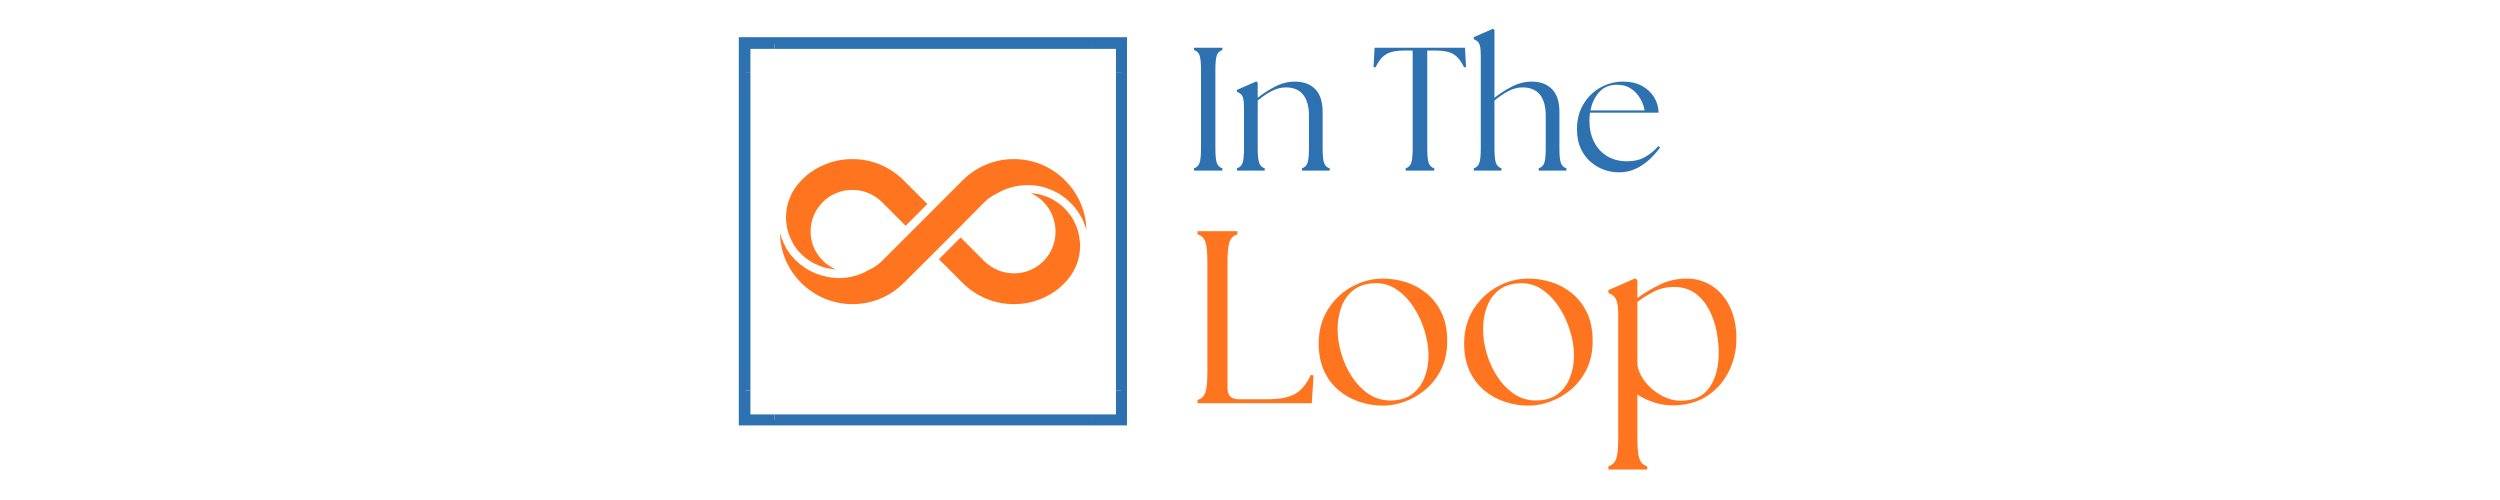
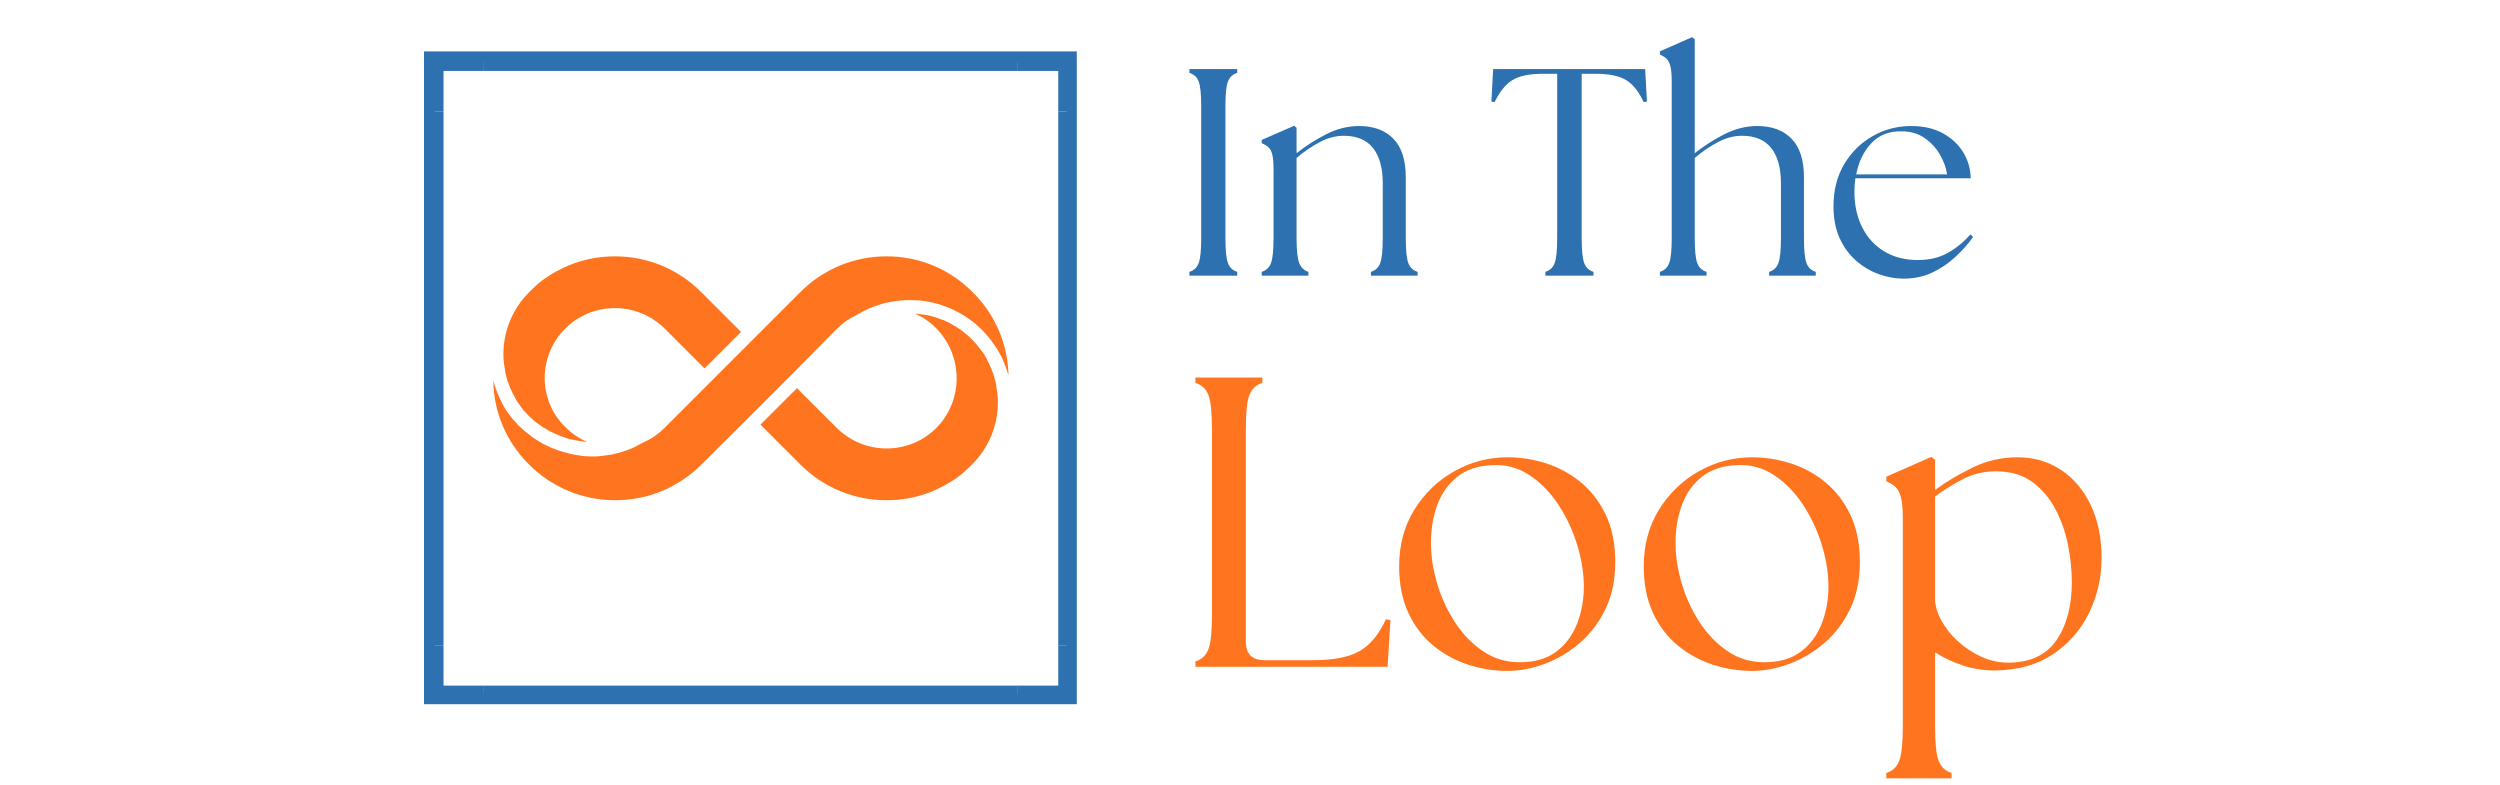
- <svg xmlns="http://www.w3.org/2000/svg" width="5000" zoomAndPan="magnify" viewBox="0 0 3750 750" height="1000" preserveAspectRatio="xMidYMid meet" version="1.0">
+ <svg xmlns="http://www.w3.org/2000/svg" width="2230" zoomAndPan="magnify" viewBox="1060 10 1570 700" height="700" preserveAspectRatio="xMidYMid meet" version="1.0">
  <defs>
    <g />
    <clipPath id="41d15e31c4">
      <path d="M 606 94 L 622.211 94 L 622.211 571 L 606 571 Z M 606 94 " clip-rule="nonzero" />
    </clipPath>
    <clipPath id="95ca8fd9ce">
      <path d="M 43.414 94 L 59 94 L 59 571 L 43.414 571 Z M 43.414 94 " clip-rule="nonzero" />
    </clipPath>
    <clipPath id="e992ae09bc">
      <path d="M 94 43.039 L 571 43.039 L 571 59 L 94 59 Z M 94 43.039 " clip-rule="nonzero" />
    </clipPath>
    <clipPath id="dc8b85fa4d">
      <path d="M 94 606 L 571 606 L 571 621.84 L 94 621.84 Z M 94 606 " clip-rule="nonzero" />
    </clipPath>
    <clipPath id="e54b72dfcd">
      <path d="M 570 43.039 L 622.211 43.039 L 622.211 95 L 570 95 Z M 570 43.039 " clip-rule="nonzero" />
    </clipPath>
    <clipPath id="767c9a0c7c">
      <path d="M 43.414 43.039 L 95 43.039 L 95 95 L 43.414 95 Z M 43.414 43.039 " clip-rule="nonzero" />
    </clipPath>
    <clipPath id="84edad6471">
      <path d="M 570 570 L 622.211 570 L 622.211 621.84 L 570 621.84 Z M 570 570 " clip-rule="nonzero" />
    </clipPath>
    <clipPath id="8d3429927f">
      <path d="M 43.414 570 L 95 570 L 95 621.84 L 43.414 621.84 Z M 43.414 570 " clip-rule="nonzero" />
    </clipPath>
    <clipPath id="5a8f96239e">
      <path d="M 41.215 40.84 L 623.5 40.84 L 623.5 623.125 L 41.215 623.125 Z M 41.215 40.84 " clip-rule="nonzero" />
    </clipPath>
    <clipPath id="62e08afc0f">
      <path d="M 341 274 L 554 274 L 554 441.547 L 341 441.547 Z M 341 274 " clip-rule="nonzero" />
    </clipPath>
    <clipPath id="c02c894574">
      <path d="M 112 223.648 L 325 223.648 L 325 390 L 112 390 Z M 112 223.648 " clip-rule="nonzero" />
    </clipPath>
    <clipPath id="2a4b9a6139">
      <path d="M 103 223.648 L 562.172 223.648 L 562.172 441.547 L 103 441.547 Z M 103 223.648 " clip-rule="nonzero" />
    </clipPath>
    <clipPath id="70878c0247">
      <path d="M 710 27 L 1555.48 27 L 1555.48 690.84 L 710 690.84 Z M 710 27 " clip-rule="nonzero" />
    </clipPath>
    <clipPath id="65cd77b849">
      <rect x="0" width="846" y="0" height="664" />
    </clipPath>
    <clipPath id="0d3333e4a9">
      <rect x="0" width="1556" y="0" height="691" />
    </clipPath>
  </defs>
  <g transform="matrix(1, 0, 0, 1, 1067, 15)">
    <g clip-path="url(#0d3333e4a9)">
      <g clip-path="url(#41d15e31c4)">
        <path fill="#2d71b0" d="M 606.961 94.281 L 624.387 94.281 L 624.387 570.574 L 606.961 570.574 Z M 606.961 94.281 " fill-opacity="1" fill-rule="nonzero" />
      </g>
      <g clip-path="url(#95ca8fd9ce)">
        <path fill="#2d71b0" d="M 41.215 94.281 L 58.641 94.281 L 58.641 570.574 L 41.215 570.574 Z M 41.215 94.281 " fill-opacity="1" fill-rule="nonzero" />
      </g>
      <g clip-path="url(#e992ae09bc)">
        <path fill="#2d71b0" d="M 94.652 40.84 L 570.949 40.84 L 570.949 58.266 L 94.652 58.266 Z M 94.652 40.84 " fill-opacity="1" fill-rule="nonzero" />
      </g>
      <g clip-path="url(#dc8b85fa4d)">
        <path fill="#2d71b0" d="M 94.652 606.586 L 570.949 606.586 L 570.949 624.012 L 94.652 624.012 Z M 94.652 606.586 " fill-opacity="1" fill-rule="nonzero" />
      </g>
      <g clip-path="url(#e54b72dfcd)">
        <path fill="#2d71b0" d="M 606.961 58.266 L 606.961 94.281 L 624.387 94.281 L 624.387 40.84 L 570.949 40.84 L 570.949 58.266 Z M 606.961 58.266 " fill-opacity="1" fill-rule="nonzero" />
      </g>
      <g clip-path="url(#767c9a0c7c)">
        <path fill="#2d71b0" d="M 58.641 58.266 L 94.652 58.266 L 94.652 40.84 L 41.215 40.84 L 41.215 94.281 L 58.641 94.281 Z M 58.641 58.266 " fill-opacity="1" fill-rule="nonzero" />
      </g>
      <g clip-path="url(#84edad6471)">
        <path fill="#2d71b0" d="M 606.961 606.586 L 570.949 606.586 L 570.949 624.012 L 624.387 624.012 L 624.387 570.574 L 606.961 570.574 Z M 606.961 606.586 " fill-opacity="1" fill-rule="nonzero" />
      </g>
      <g clip-path="url(#8d3429927f)">
        <path fill="#2d71b0" d="M 58.641 606.586 L 58.641 570.574 L 41.215 570.574 L 41.215 624.012 L 94.652 624.012 L 94.652 606.586 Z M 58.641 606.586 " fill-opacity="1" fill-rule="nonzero" />
      </g>
      <g clip-path="url(#5a8f96239e)">
        <path stroke-linecap="butt" transform="matrix(1.831082, 0, 0, 1.831082, 41.21601, 40.84179)" fill="none" stroke-linejoin="miter" d="M -0.001 -0.001 L -0.001 318.484 L 318.484 318.484 L 318.484 -0.001 L -0.001 -0.001 " stroke="#2d71b0" stroke-width="10.649" stroke-opacity="1" stroke-miterlimit="4" />
      </g>
      <g clip-path="url(#62e08afc0f)">
        <path fill="#ff751f" d="M 498.16 376.77 C 486.383 388.547 470.676 395.016 453.816 395.016 C 437.188 395.016 421.484 388.547 409.473 376.77 L 373.906 341.203 L 341.344 373.766 L 376.91 409.332 C 397.465 429.887 424.719 441.203 453.816 441.203 C 470.215 441.203 485.918 437.738 500.469 430.582 C 508.09 426.887 515.25 422.496 521.715 417.184 C 522.641 416.262 525.875 413.488 529.57 409.793 C 544.812 394.781 553.125 374.922 553.125 353.672 C 553.125 350.902 552.895 348.363 552.664 345.82 C 552.664 345.59 552.664 345.129 552.434 344.898 C 552.203 342.59 551.738 340.277 551.508 338.199 C 551.508 337.738 551.277 337.277 551.277 336.812 C 550.816 334.734 550.355 332.656 549.66 330.578 C 549.43 330.117 549.43 329.656 549.199 329.191 C 548.508 327.344 547.812 325.266 547.121 323.418 C 546.891 322.957 546.66 322.496 546.43 322.035 C 545.504 320.188 544.812 318.34 543.887 316.492 C 543.656 316.027 543.426 315.566 543.195 315.105 C 542.27 313.258 541.117 311.641 539.961 309.793 C 539.73 309.332 539.5 309.102 539.039 308.637 C 537.883 307.023 536.727 305.406 535.344 303.789 C 535.113 303.328 534.648 303.094 534.418 302.633 C 533.031 301.016 531.648 299.633 530.262 298.016 C 530.031 297.785 529.57 297.32 529.336 297.09 C 527.953 295.703 526.336 294.32 524.719 292.934 C 524.258 292.703 524.027 292.242 523.562 292.012 C 521.949 290.625 520.332 289.469 518.715 288.316 C 518.254 288.082 518.02 287.852 517.559 287.621 C 515.941 286.469 514.094 285.312 512.246 284.387 C 511.785 284.156 511.324 283.926 511.094 283.695 C 509.246 282.773 507.398 281.848 505.551 280.926 C 505.09 280.691 504.625 280.461 504.164 280.461 C 502.316 279.77 500.238 279.078 498.391 278.383 C 497.93 278.152 497.465 278.152 497.004 277.922 C 494.926 277.23 493.078 276.766 491 276.305 C 490.539 276.305 490.078 276.074 489.383 276.074 C 487.305 275.613 485.227 275.383 483.148 275.152 C 482.688 275.152 481.992 274.918 481.531 274.918 C 480.605 274.918 479.914 274.918 478.992 274.688 C 485.918 277.691 492.387 282.078 497.93 287.621 C 522.41 312.562 522.41 352.289 498.16 376.77 Z M 498.16 376.77 " fill-opacity="1" fill-rule="nonzero" />
      </g>
      <g clip-path="url(#c02c894574)">
        <path fill="#ff751f" d="M 167.207 288.082 C 178.984 276.305 194.691 269.84 211.551 269.84 C 228.18 269.84 243.883 276.305 255.891 288.082 L 291.457 323.648 L 324.023 291.086 L 288.457 255.52 C 267.902 234.965 240.648 223.648 211.551 223.648 C 195.152 223.648 179.449 227.113 164.668 234.273 C 157.047 237.969 149.887 242.355 143.418 247.668 C 142.496 248.59 139.262 251.363 135.566 255.059 C 120.324 270.07 112.012 289.93 112.012 311.18 C 112.012 313.949 112.242 316.492 112.473 319.031 C 112.473 319.953 112.703 320.879 112.934 321.57 C 113.164 323.188 113.395 325.035 113.625 326.652 C 113.859 327.578 114.09 328.73 114.32 329.656 C 114.781 331.039 115.012 332.656 115.473 334.043 C 115.707 335.199 116.168 336.121 116.629 337.047 C 117.09 338.43 117.555 339.816 118.016 340.973 C 118.477 341.895 118.938 343.051 119.402 343.973 C 120.094 345.129 120.555 346.516 121.25 347.668 C 121.711 348.594 122.402 349.516 122.863 350.672 C 123.559 351.824 124.25 352.98 124.945 354.137 C 125.637 355.059 126.328 355.984 127.023 356.906 C 127.715 358.062 128.641 358.984 129.332 360.141 C 130.023 361.062 130.719 361.988 131.641 362.68 C 132.566 363.605 133.488 364.758 134.414 365.684 C 135.105 366.605 136.027 367.301 136.953 367.992 C 137.875 368.918 138.801 369.84 139.957 370.766 C 140.879 371.457 141.805 372.148 142.727 372.844 C 143.652 373.535 144.805 374.461 145.961 375.152 C 146.883 375.844 147.809 376.539 148.961 377 C 150.117 377.691 151.273 378.387 152.426 379.078 C 153.352 379.77 154.504 380.234 155.66 380.695 C 156.816 381.387 157.969 381.848 159.125 382.312 C 160.277 382.773 161.203 383.234 162.359 383.695 C 163.512 384.16 164.898 384.621 166.051 385.082 C 167.207 385.543 168.363 385.777 169.516 386.238 C 170.902 386.699 172.059 386.93 173.441 387.16 C 174.598 387.391 175.754 387.625 177.137 387.855 C 178.523 388.086 179.91 388.316 181.066 388.547 C 182.219 388.777 183.605 388.777 184.758 389.008 C 185.223 389.008 185.914 389.008 186.375 389.008 C 179.449 386.008 172.98 381.617 167.438 376.074 C 142.727 352.289 142.727 312.562 167.207 288.082 Z M 167.207 288.082 " fill-opacity="1" fill-rule="nonzero" />
      </g>
      <g clip-path="url(#2a4b9a6139)">
        <path fill="#ff751f" d="M 229.332 393.629 C 228.41 394.09 227.254 394.551 226.332 395.016 C 225.406 395.477 224.484 395.707 223.789 395.938 C 222.867 396.398 221.711 396.863 220.789 397.094 C 219.863 397.324 218.941 397.785 218.016 398.016 C 217.094 398.246 215.938 398.711 215.016 398.941 C 214.09 399.172 212.938 399.402 212.012 399.633 C 211.09 399.863 210.164 400.094 209.242 400.324 C 208.086 400.555 207.16 400.789 206.008 400.789 C 205.082 401.02 204.16 401.02 203.234 401.25 C 202.082 401.48 200.695 401.48 199.539 401.711 C 198.848 401.711 197.926 401.941 197.23 401.941 C 195.152 402.172 193.074 402.172 191.227 402.172 C 188.223 402.172 185.453 401.941 182.68 401.711 C 181.758 401.711 180.832 401.48 179.91 401.25 C 178.062 401.02 175.984 400.789 174.137 400.324 C 173.211 400.094 172.059 399.863 171.133 399.633 C 169.285 399.172 167.668 398.707 165.82 398.246 C 164.898 398.016 163.742 397.555 162.82 397.324 C 160.973 396.863 159.355 396.168 157.738 395.477 C 156.816 395.246 155.891 394.781 155.199 394.551 C 153.121 393.629 150.809 392.473 148.73 391.551 C 148.5 391.32 148.039 391.32 147.809 391.086 C 145.5 389.703 143.188 388.316 140.879 386.93 C 140.188 386.469 139.492 386.008 138.801 385.543 C 137.184 384.391 135.797 383.234 134.18 382.082 C 133.488 381.387 132.566 380.695 131.871 380.234 C 130.488 379.078 129.332 377.922 127.945 376.77 C 127.254 376.074 126.559 375.383 125.637 374.691 C 124.48 373.305 123.328 372.148 122.172 370.766 C 121.25 369.84 120.555 369.148 120.094 368.453 C 118.707 366.836 117.555 364.988 116.168 363.375 C 115.938 362.91 115.473 362.449 115.242 361.988 C 113.625 359.68 112.242 357.367 111.086 355.059 C 110.625 354.367 110.395 353.672 110.164 352.98 C 109.238 351.133 108.316 349.516 107.621 347.668 C 107.16 346.746 106.93 345.82 106.469 344.898 C 105.773 343.281 105.082 341.664 104.621 339.816 C 104.391 338.895 103.926 337.738 103.695 336.812 C 103.465 336.121 103.234 335.43 103.004 334.734 C 103.465 362.91 114.781 389.473 134.875 409.332 C 155.43 429.887 182.68 441.203 211.781 441.203 C 240.879 441.203 268.133 429.887 288.688 409.332 L 328.641 369.609 L 369.98 328.27 L 409.473 288.316 C 414.785 283.004 420.793 278.844 427.719 275.613 C 441.809 267.066 457.973 262.68 474.371 262.68 C 476.68 262.68 478.758 262.91 481.07 262.91 C 481.531 262.91 481.992 262.91 482.453 262.91 C 484.301 263.141 486.148 263.371 487.996 263.602 C 488.922 263.832 489.844 263.832 490.77 264.066 C 492.617 264.297 494.234 264.758 496.082 265.219 C 497.004 265.449 497.93 265.68 498.852 265.914 C 500.469 266.375 502.316 266.836 503.934 267.527 C 504.855 267.762 505.551 268.223 506.473 268.453 C 508.09 269.145 509.938 269.609 511.555 270.531 C 512.016 270.762 512.711 270.992 513.172 271.223 C 517.098 273.07 520.793 275.152 524.488 277.461 C 524.488 277.461 524.719 277.461 524.719 277.691 C 526.105 278.613 527.488 279.77 528.875 280.691 C 529.57 281.156 530.492 281.848 531.184 282.309 C 532.57 283.234 533.727 284.387 534.879 285.543 C 535.574 286.234 536.496 286.93 537.191 287.621 C 538.344 288.777 539.5 289.699 540.422 290.855 C 541.117 291.547 542.039 292.473 542.734 293.395 C 543.656 294.551 544.812 295.703 545.734 296.859 C 546.43 297.785 547.121 298.707 547.812 299.633 C 549.199 301.48 550.586 303.559 551.738 305.406 C 552.664 306.789 553.586 308.176 554.281 309.562 C 554.973 310.719 555.434 311.871 556.129 313.027 C 556.82 314.41 557.516 315.566 557.977 316.953 C 558.438 318.105 558.898 319.262 559.363 320.648 C 559.824 322.035 560.516 323.418 560.977 324.805 C 561.441 325.961 561.672 327.113 562.133 328.5 C 562.363 329.191 562.594 329.656 562.594 330.348 C 562.133 302.172 550.816 275.613 530.723 255.75 C 510.168 234.965 482.918 223.648 453.816 223.648 C 424.719 223.648 397.465 234.965 376.91 255.52 L 255.66 376.77 C 250.352 382.082 244.113 386.469 237.184 389.473 C 236.492 389.934 235.57 390.395 234.875 390.625 C 233.953 391.086 232.797 391.781 231.875 392.242 C 231.18 392.703 230.258 393.168 229.332 393.629 Z M 229.332 393.629 " fill-opacity="1" fill-rule="nonzero" />
      </g>
      <g clip-path="url(#70878c0247)">
        <g transform="matrix(1, 0, 0, 1, 710, 27)">
          <g clip-path="url(#65cd77b849)">
            <g fill="#2d71b0" fill-opacity="1">
              <g transform="translate(0.531333, 213.905)">
                <g>
                  <path d="M 13.422 0 L 13.422 -3.422 C 17.461 -4.648 20.227 -7.281 21.719 -11.312 C 23.207 -15.352 23.953 -22.727 23.953 -33.438 L 23.953 -150.875 C 23.953 -161.75 23.207 -169.16 21.719 -173.109 C 20.227 -177.066 17.461 -179.66 13.422 -180.891 L 13.422 -184.312 L 56.078 -184.312 L 56.078 -180.891 C 52.047 -179.66 49.281 -177.066 47.781 -173.109 C 46.289 -169.16 45.547 -161.75 45.547 -150.875 L 45.547 -33.438 C 45.547 -22.727 46.289 -15.352 47.781 -11.312 C 49.281 -7.281 52.047 -4.648 56.078 -3.422 L 56.078 0 Z M 13.422 0 " />
                </g>
              </g>
            </g>
            <g fill="#2d71b0" fill-opacity="1">
              <g transform="translate(70.04009, 213.905)">
                <g>
                  <path d="M 8.422 0 L 8.422 -3.422 C 12.461 -4.648 15.227 -7.281 16.719 -11.312 C 18.207 -15.352 18.953 -22.727 18.953 -33.438 L 18.953 -94 C 18.953 -100.145 18.598 -104.75 17.891 -107.812 C 17.191 -110.883 16.051 -113.125 14.469 -114.531 C 12.895 -115.938 10.879 -117.164 8.422 -118.219 L 8.422 -121.109 L 37.391 -133.75 L 39.5 -131.906 L 39.5 -109.266 C 47.219 -115.41 55.906 -120.984 65.562 -125.984 C 75.219 -130.984 85.133 -133.484 95.312 -133.484 C 108.301 -133.484 118.484 -129.707 125.859 -122.156 C 133.234 -114.613 136.922 -103.117 136.922 -87.672 L 136.922 -33.438 C 136.922 -22.727 137.664 -15.352 139.156 -11.312 C 140.645 -7.281 143.41 -4.648 147.453 -3.422 L 147.453 0 L 105.844 0 L 105.844 -3.422 C 109.883 -4.648 112.648 -7.281 114.141 -11.312 C 115.629 -15.352 116.375 -22.727 116.375 -33.438 L 116.375 -82.406 C 116.375 -96.102 113.477 -106.594 107.688 -113.875 C 101.895 -121.156 93.207 -124.797 81.625 -124.797 C 74.426 -124.797 67.27 -122.91 60.156 -119.141 C 53.051 -115.367 46.164 -110.676 39.5 -105.062 L 39.5 -33.438 C 39.5 -22.727 40.285 -15.352 41.859 -11.312 C 43.441 -7.281 46.164 -4.648 50.031 -3.422 L 50.031 0 Z M 8.422 0 " />
                </g>
              </g>
            </g>
            <g fill="#2d71b0" fill-opacity="1">
              <g transform="translate(223.8019, 213.905)">
                <g />
              </g>
            </g>
            <g fill="#2d71b0" fill-opacity="1">
              <g transform="translate(279.0929, 213.905)">
                <g>
                  <path d="M 52.391 0 L 52.391 -3.422 C 56.43 -4.648 59.195 -7.281 60.688 -11.312 C 62.176 -15.352 62.922 -22.727 62.922 -33.438 L 62.922 -180.094 L 50.031 -180.094 C 38.27 -180.094 29.316 -178.25 23.172 -174.562 C 17.023 -170.875 11.672 -164.289 7.109 -154.812 L 4.219 -155.344 L 5.797 -184.312 L 141.391 -184.312 L 142.969 -155.344 L 140.078 -154.812 C 135.68 -164.289 130.41 -170.875 124.266 -174.562 C 118.129 -178.25 109.094 -180.094 97.156 -180.094 L 84.781 -180.094 L 84.781 -33.438 C 84.781 -22.727 85.523 -15.352 87.016 -11.312 C 88.504 -7.281 91.27 -4.648 95.312 -3.422 L 95.312 0 Z M 52.391 0 " />
                </g>
              </g>
            </g>
            <g fill="#2d71b0" fill-opacity="1">
              <g transform="translate(426.5357, 213.905)">
                <g>
                  <path d="M 7.109 0 L 7.109 -3.422 C 11.148 -4.648 13.914 -7.281 15.406 -11.312 C 16.895 -15.352 17.641 -22.727 17.641 -33.438 L 17.641 -172.984 C 17.641 -179.129 17.242 -183.738 16.453 -186.812 C 15.66 -189.883 14.52 -192.117 13.031 -193.516 C 11.539 -194.922 9.566 -196.148 7.109 -197.203 L 7.109 -200.109 L 35.812 -212.75 L 38.172 -210.906 L 38.172 -109.266 C 45.898 -115.41 54.586 -120.984 64.234 -125.984 C 73.891 -130.984 83.812 -133.484 94 -133.484 C 106.988 -133.484 117.164 -129.707 124.531 -122.156 C 131.906 -114.613 135.594 -103.117 135.594 -87.672 L 135.594 -33.438 C 135.594 -22.727 136.336 -15.352 137.828 -11.312 C 139.328 -7.281 142.094 -4.648 146.125 -3.422 L 146.125 0 L 104.531 0 L 104.531 -3.422 C 108.562 -4.648 111.32 -7.281 112.812 -11.312 C 114.312 -15.352 115.062 -22.727 115.062 -33.438 L 115.062 -82.406 C 115.062 -96.102 112.164 -106.594 106.375 -113.875 C 100.582 -121.156 91.895 -124.797 80.312 -124.797 C 73.113 -124.797 65.957 -122.91 58.844 -119.141 C 51.738 -115.367 44.848 -110.676 38.172 -105.062 L 38.172 -33.438 C 38.172 -22.727 38.914 -15.352 40.406 -11.312 C 41.906 -7.281 44.672 -4.648 48.703 -3.422 L 48.703 0 Z M 7.109 0 " />
                </g>
              </g>
            </g>
            <g fill="#2d71b0" fill-opacity="1">
              <g transform="translate(578.981, 213.905)">
                <g>
                  <path d="M 71.875 2.641 C 64.676 2.641 57.391 1.32 50.016 -1.312 C 42.648 -3.945 35.895 -7.941 29.75 -13.297 C 23.602 -18.648 18.688 -25.363 15 -33.438 C 11.32 -41.508 9.484 -50.988 9.484 -61.875 C 9.484 -76.27 12.688 -88.82 19.094 -99.531 C 25.5 -110.238 33.969 -118.57 44.5 -124.531 C 55.031 -130.5 66.438 -133.484 78.719 -133.484 C 89.781 -133.484 99.219 -131.332 107.031 -127.031 C 114.844 -122.738 120.895 -117.082 125.188 -110.062 C 129.488 -103.039 131.727 -95.316 131.906 -86.891 L 28.969 -86.891 C 28.438 -83.023 28.172 -78.988 28.172 -74.781 C 28.172 -62.844 30.492 -52.266 35.141 -43.047 C 39.797 -33.828 46.379 -26.672 54.891 -21.578 C 63.41 -16.492 73.375 -13.953 84.781 -13.953 C 94.957 -13.953 103.82 -16.055 111.375 -20.266 C 118.926 -24.484 125.68 -30.016 131.641 -36.859 L 134.016 -34.484 C 129.629 -28.348 124.363 -22.426 118.219 -16.719 C 112.07 -11.008 105.18 -6.352 97.547 -2.75 C 89.91 0.844 81.352 2.641 71.875 2.641 Z M 29.75 -90.312 L 110.844 -90.312 C 109.969 -96.281 107.816 -102.203 104.391 -108.078 C 100.973 -113.961 96.41 -118.879 90.703 -122.828 C 85.004 -126.773 78.113 -128.75 70.031 -128.75 C 58.801 -128.926 49.805 -125.328 43.047 -117.953 C 36.285 -110.586 31.852 -101.375 29.75 -90.312 Z M 29.75 -90.312 " />
                </g>
              </g>
            </g>
            <g fill="#2d71b0" fill-opacity="1">
              <g transform="translate(720.3989, 213.905)">
                <g />
              </g>
            </g>
            <g fill="#ff751f" fill-opacity="1">
              <g transform="translate(0.531333, 562.7654)">
                <g>
                  <path d="M 18.797 0 L 18.797 -4.797 C 24.453 -6.516 28.32 -10.195 30.406 -15.844 C 32.5 -21.5 33.547 -31.82 33.547 -46.812 L 33.547 -211.188 C 33.547 -226.426 32.5 -236.812 30.406 -242.344 C 28.32 -247.875 24.453 -251.5 18.797 -253.219 L 18.797 -258 L 78.5 -258 L 78.5 -253.219 C 72.852 -251.5 68.984 -247.875 66.891 -242.344 C 64.805 -236.812 63.766 -226.426 63.766 -211.188 L 63.766 -22.484 C 63.766 -11.422 69.289 -5.891 80.344 -5.891 L 124.203 -5.891 C 141.898 -5.891 155.477 -8.531 164.938 -13.812 C 174.395 -19.102 182.32 -28.629 188.719 -42.391 L 192.766 -41.656 L 190.188 0 Z M 18.797 0 " />
                </g>
              </g>
            </g>
            <g fill="#ff751f" fill-opacity="1">
              <g transform="translate(187.7661, 562.7654)">
                <g>
                  <path d="M 109.844 3.688 C 98.039 3.688 86.426 1.844 75 -1.844 C 63.57 -5.531 53.191 -11.18 43.859 -18.797 C 34.523 -26.41 27.094 -36.113 21.562 -47.906 C 16.031 -59.707 13.266 -73.594 13.266 -89.562 C 13.266 -108.727 17.812 -125.617 26.906 -140.234 C 36 -154.859 47.914 -166.285 62.656 -174.516 C 77.395 -182.754 93.125 -186.875 109.844 -186.875 C 121.383 -186.875 132.805 -185.094 144.109 -181.531 C 155.41 -177.969 165.727 -172.375 175.062 -164.75 C 184.406 -157.133 191.898 -147.426 197.547 -135.625 C 203.203 -123.832 206.031 -109.707 206.031 -93.25 C 206.031 -77.52 203.145 -63.633 197.375 -51.594 C 191.602 -39.562 183.926 -29.426 174.344 -21.188 C 164.758 -12.957 154.312 -6.754 143 -2.578 C 131.695 1.598 120.645 3.688 109.844 3.688 Z M 41.656 -110.578 C 41.656 -98.773 43.492 -86.672 47.172 -74.266 C 50.859 -61.859 56.141 -50.367 63.016 -39.797 C 69.898 -29.234 78.195 -20.633 87.906 -14 C 97.613 -7.363 108.609 -4.047 120.891 -4.047 C 134.16 -4.047 144.973 -7.18 153.328 -13.453 C 161.68 -19.723 167.883 -28.016 171.938 -38.328 C 175.988 -48.648 178.016 -59.707 178.016 -71.5 C 178.016 -83.301 176.051 -95.648 172.125 -108.547 C 168.195 -121.441 162.609 -133.414 155.359 -144.469 C 148.109 -155.531 139.445 -164.379 129.375 -171.016 C 119.301 -177.648 108.242 -180.598 96.203 -179.859 C 83.672 -179.367 73.348 -175.93 65.234 -169.547 C 57.129 -163.16 51.172 -154.805 47.359 -144.484 C 43.555 -134.16 41.656 -122.859 41.656 -110.578 Z M 41.656 -110.578 " />
                </g>
              </g>
            </g>
            <g fill="#ff751f" fill-opacity="1">
              <g transform="translate(405.9614, 562.7654)">
                <g>
                  <path d="M 109.844 3.688 C 98.039 3.688 86.426 1.844 75 -1.844 C 63.57 -5.531 53.191 -11.18 43.859 -18.797 C 34.523 -26.41 27.094 -36.113 21.562 -47.906 C 16.031 -59.707 13.266 -73.594 13.266 -89.562 C 13.266 -108.727 17.812 -125.617 26.906 -140.234 C 36 -154.859 47.914 -166.285 62.656 -174.516 C 77.395 -182.754 93.125 -186.875 109.844 -186.875 C 121.383 -186.875 132.805 -185.094 144.109 -181.531 C 155.41 -177.969 165.727 -172.375 175.062 -164.75 C 184.406 -157.133 191.898 -147.426 197.547 -135.625 C 203.203 -123.832 206.031 -109.707 206.031 -93.25 C 206.031 -77.52 203.145 -63.633 197.375 -51.594 C 191.602 -39.562 183.926 -29.426 174.344 -21.188 C 164.758 -12.957 154.312 -6.754 143 -2.578 C 131.695 1.598 120.645 3.688 109.844 3.688 Z M 41.656 -110.578 C 41.656 -98.773 43.492 -86.672 47.172 -74.266 C 50.859 -61.859 56.141 -50.367 63.016 -39.797 C 69.898 -29.234 78.195 -20.633 87.906 -14 C 97.613 -7.363 108.609 -4.047 120.891 -4.047 C 134.16 -4.047 144.973 -7.18 153.328 -13.453 C 161.68 -19.723 167.883 -28.016 171.938 -38.328 C 175.988 -48.648 178.016 -59.707 178.016 -71.5 C 178.016 -83.301 176.051 -95.648 172.125 -108.547 C 168.195 -121.441 162.609 -133.414 155.359 -144.469 C 148.109 -155.531 139.445 -164.379 129.375 -171.016 C 119.301 -177.648 108.242 -180.598 96.203 -179.859 C 83.672 -179.367 73.348 -175.93 65.234 -169.547 C 57.129 -163.16 51.172 -154.805 47.359 -144.484 C 43.555 -134.16 41.656 -122.859 41.656 -110.578 Z M 41.656 -110.578 " />
                </g>
              </g>
            </g>
            <g fill="#ff751f" fill-opacity="1">
              <g transform="translate(620.8394, 562.7654)">
                <g>
                  <path d="M 111.672 3.312 C 101.598 3.312 91.953 1.781 82.734 -1.281 C 73.523 -4.352 65.359 -8.227 58.234 -12.906 L 58.234 52.703 C 58.234 67.691 59.273 78.008 61.359 83.656 C 63.453 89.312 67.328 93 72.984 94.719 L 72.984 99.516 L 14.75 99.516 L 14.75 94.719 C 20.395 93 24.258 89.312 26.344 83.656 C 28.438 78.008 29.484 67.691 29.484 52.703 L 29.484 -131.578 C 29.484 -140.18 28.93 -146.633 27.828 -150.938 C 26.723 -155.238 25.125 -158.367 23.031 -160.328 C 20.945 -162.297 18.188 -164.016 14.75 -165.484 L 14.75 -169.547 L 54.922 -187.234 L 58.234 -184.656 L 58.234 -157.75 C 68.305 -165.125 79.547 -171.82 91.953 -177.844 C 104.367 -183.863 117.703 -186.875 131.953 -186.875 C 146.203 -186.875 158.977 -183.188 170.281 -175.812 C 181.582 -168.438 190.488 -157.988 197 -144.469 C 203.508 -130.957 206.766 -115.113 206.766 -96.938 C 206.766 -79.738 203.078 -63.52 195.703 -48.281 C 188.336 -33.051 177.586 -20.703 163.453 -11.234 C 149.328 -1.773 132.066 3.07 111.672 3.312 Z M 58.234 -60.812 C 58.234 -54.664 60.078 -48.211 63.766 -41.453 C 67.453 -34.703 72.363 -28.5 78.5 -22.844 C 84.645 -17.195 91.586 -12.594 99.328 -9.031 C 107.066 -5.469 115.113 -3.688 123.469 -3.688 C 142.883 -3.688 157.195 -10.32 166.406 -23.594 C 175.625 -36.863 180.234 -54.188 180.234 -75.562 C 180.234 -85.875 179.125 -96.742 176.906 -108.172 C 174.695 -119.598 170.953 -130.348 165.672 -140.422 C 160.391 -150.504 153.445 -158.676 144.844 -164.938 C 136.25 -171.207 125.441 -174.344 112.422 -174.344 C 101.848 -174.344 92.141 -172.066 83.297 -167.516 C 74.453 -162.973 66.098 -157.754 58.234 -151.859 Z M 58.234 -60.812 " />
                </g>
              </g>
            </g>
            <g fill="#ff751f" fill-opacity="1">
              <g transform="translate(843.4737, 562.7654)">
                <g />
              </g>
            </g>
          </g>
        </g>
      </g>
    </g>
  </g>
</svg>
